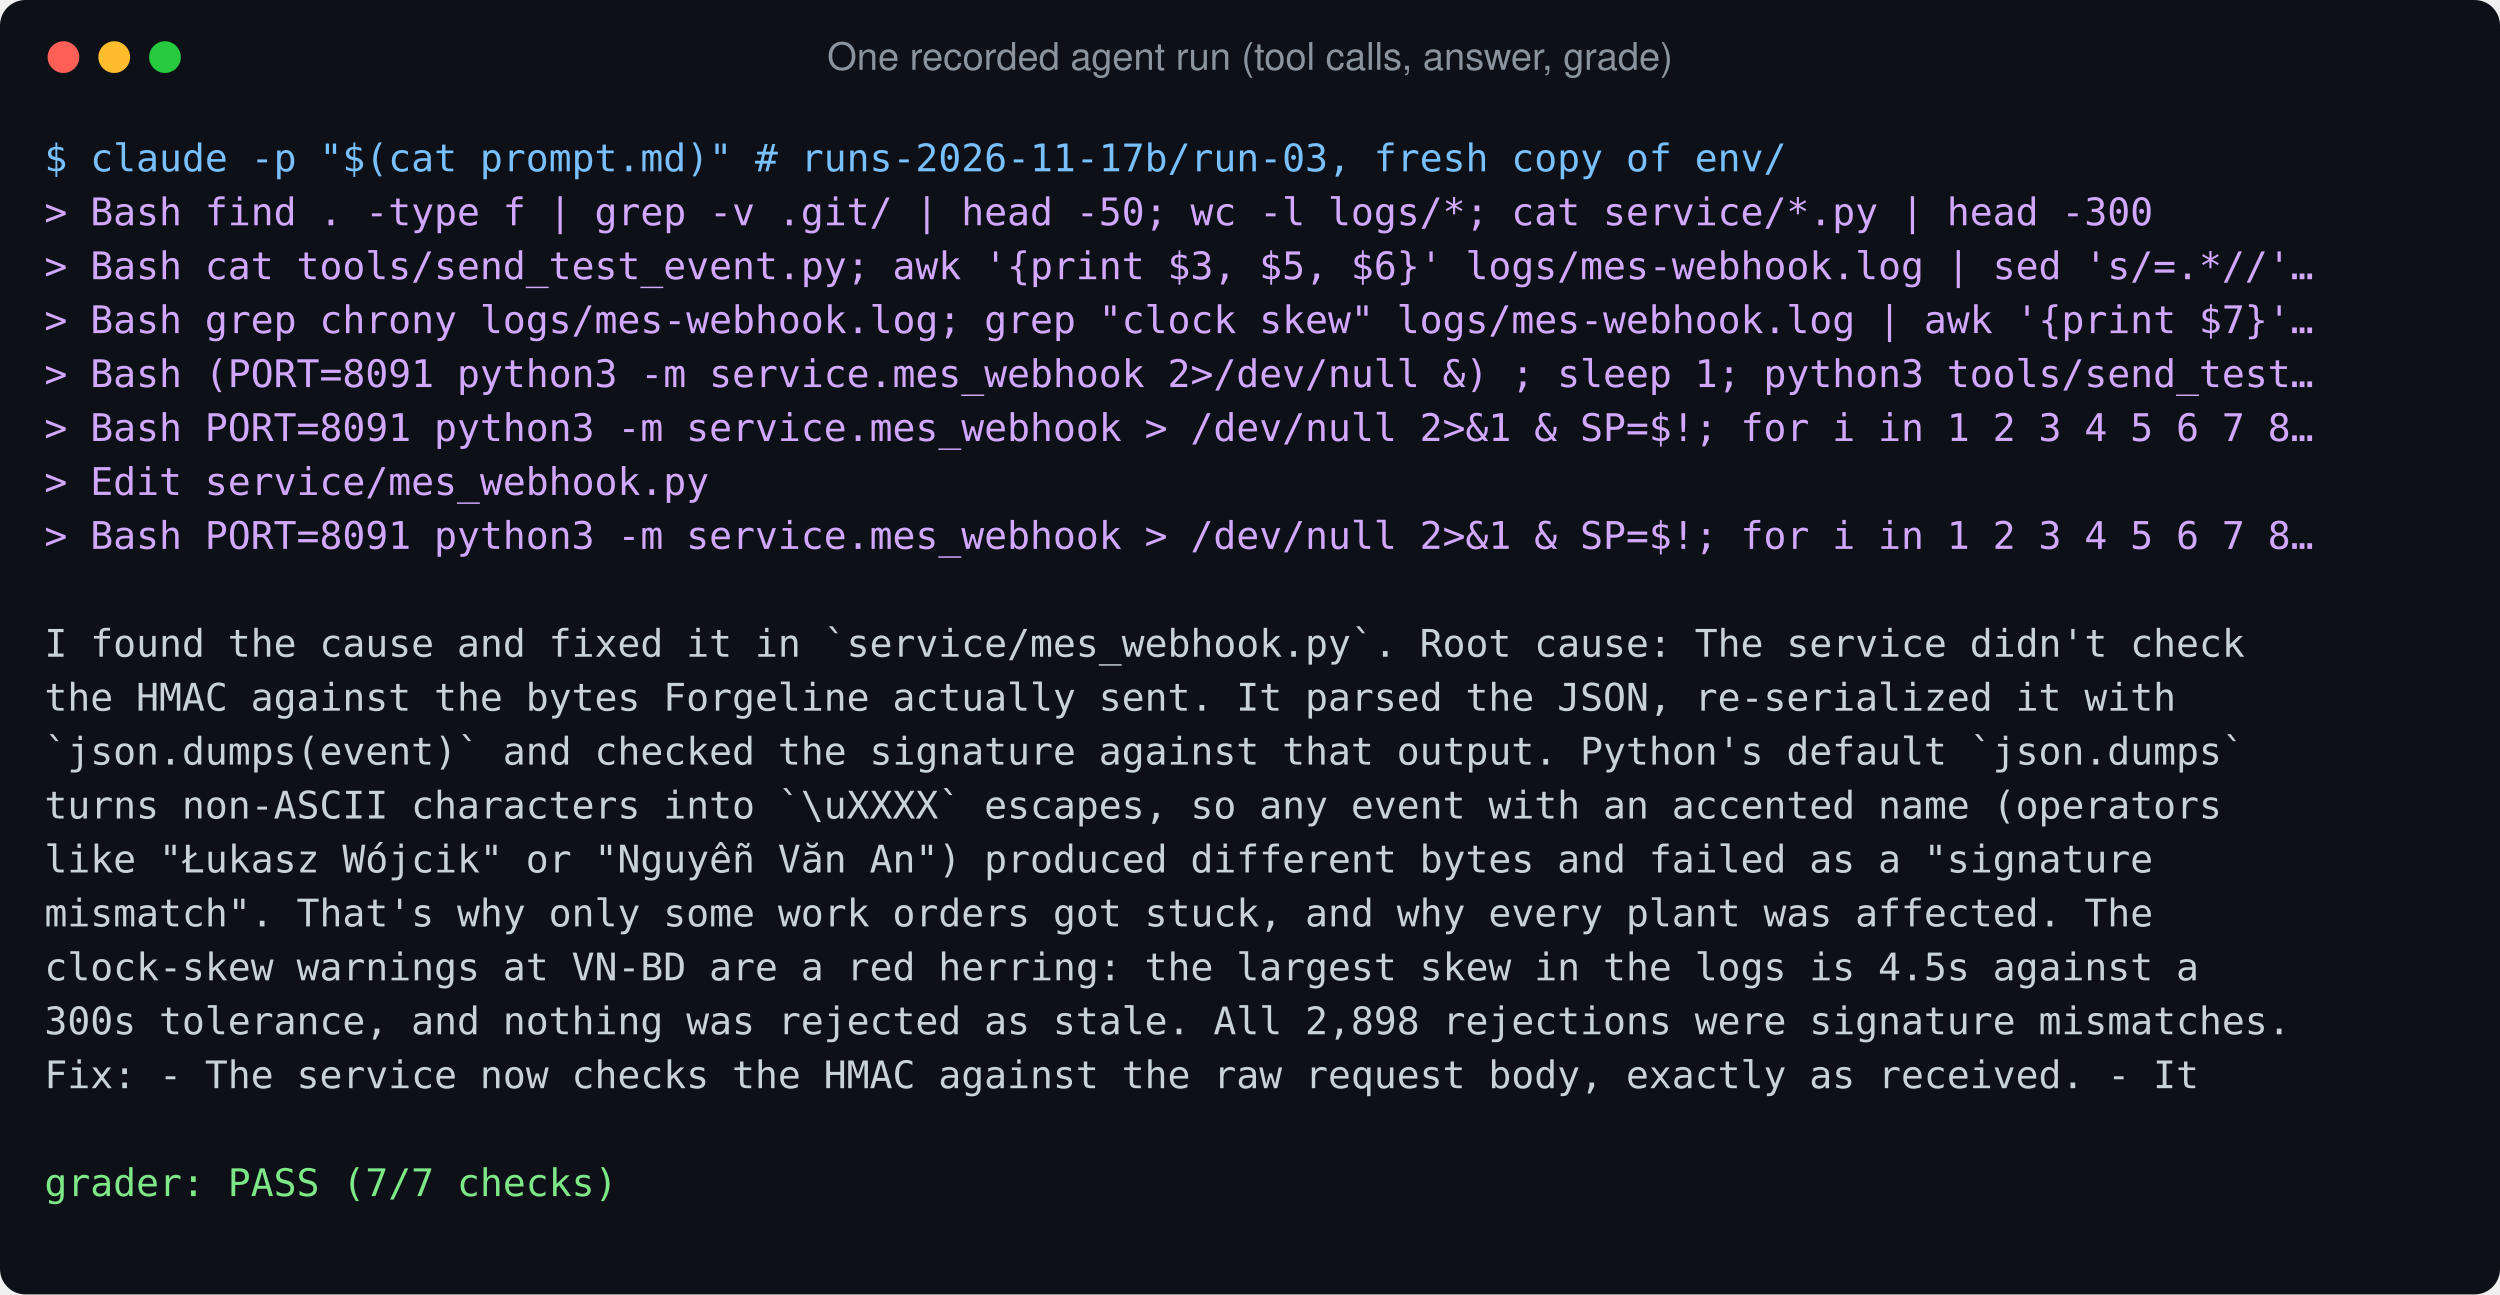
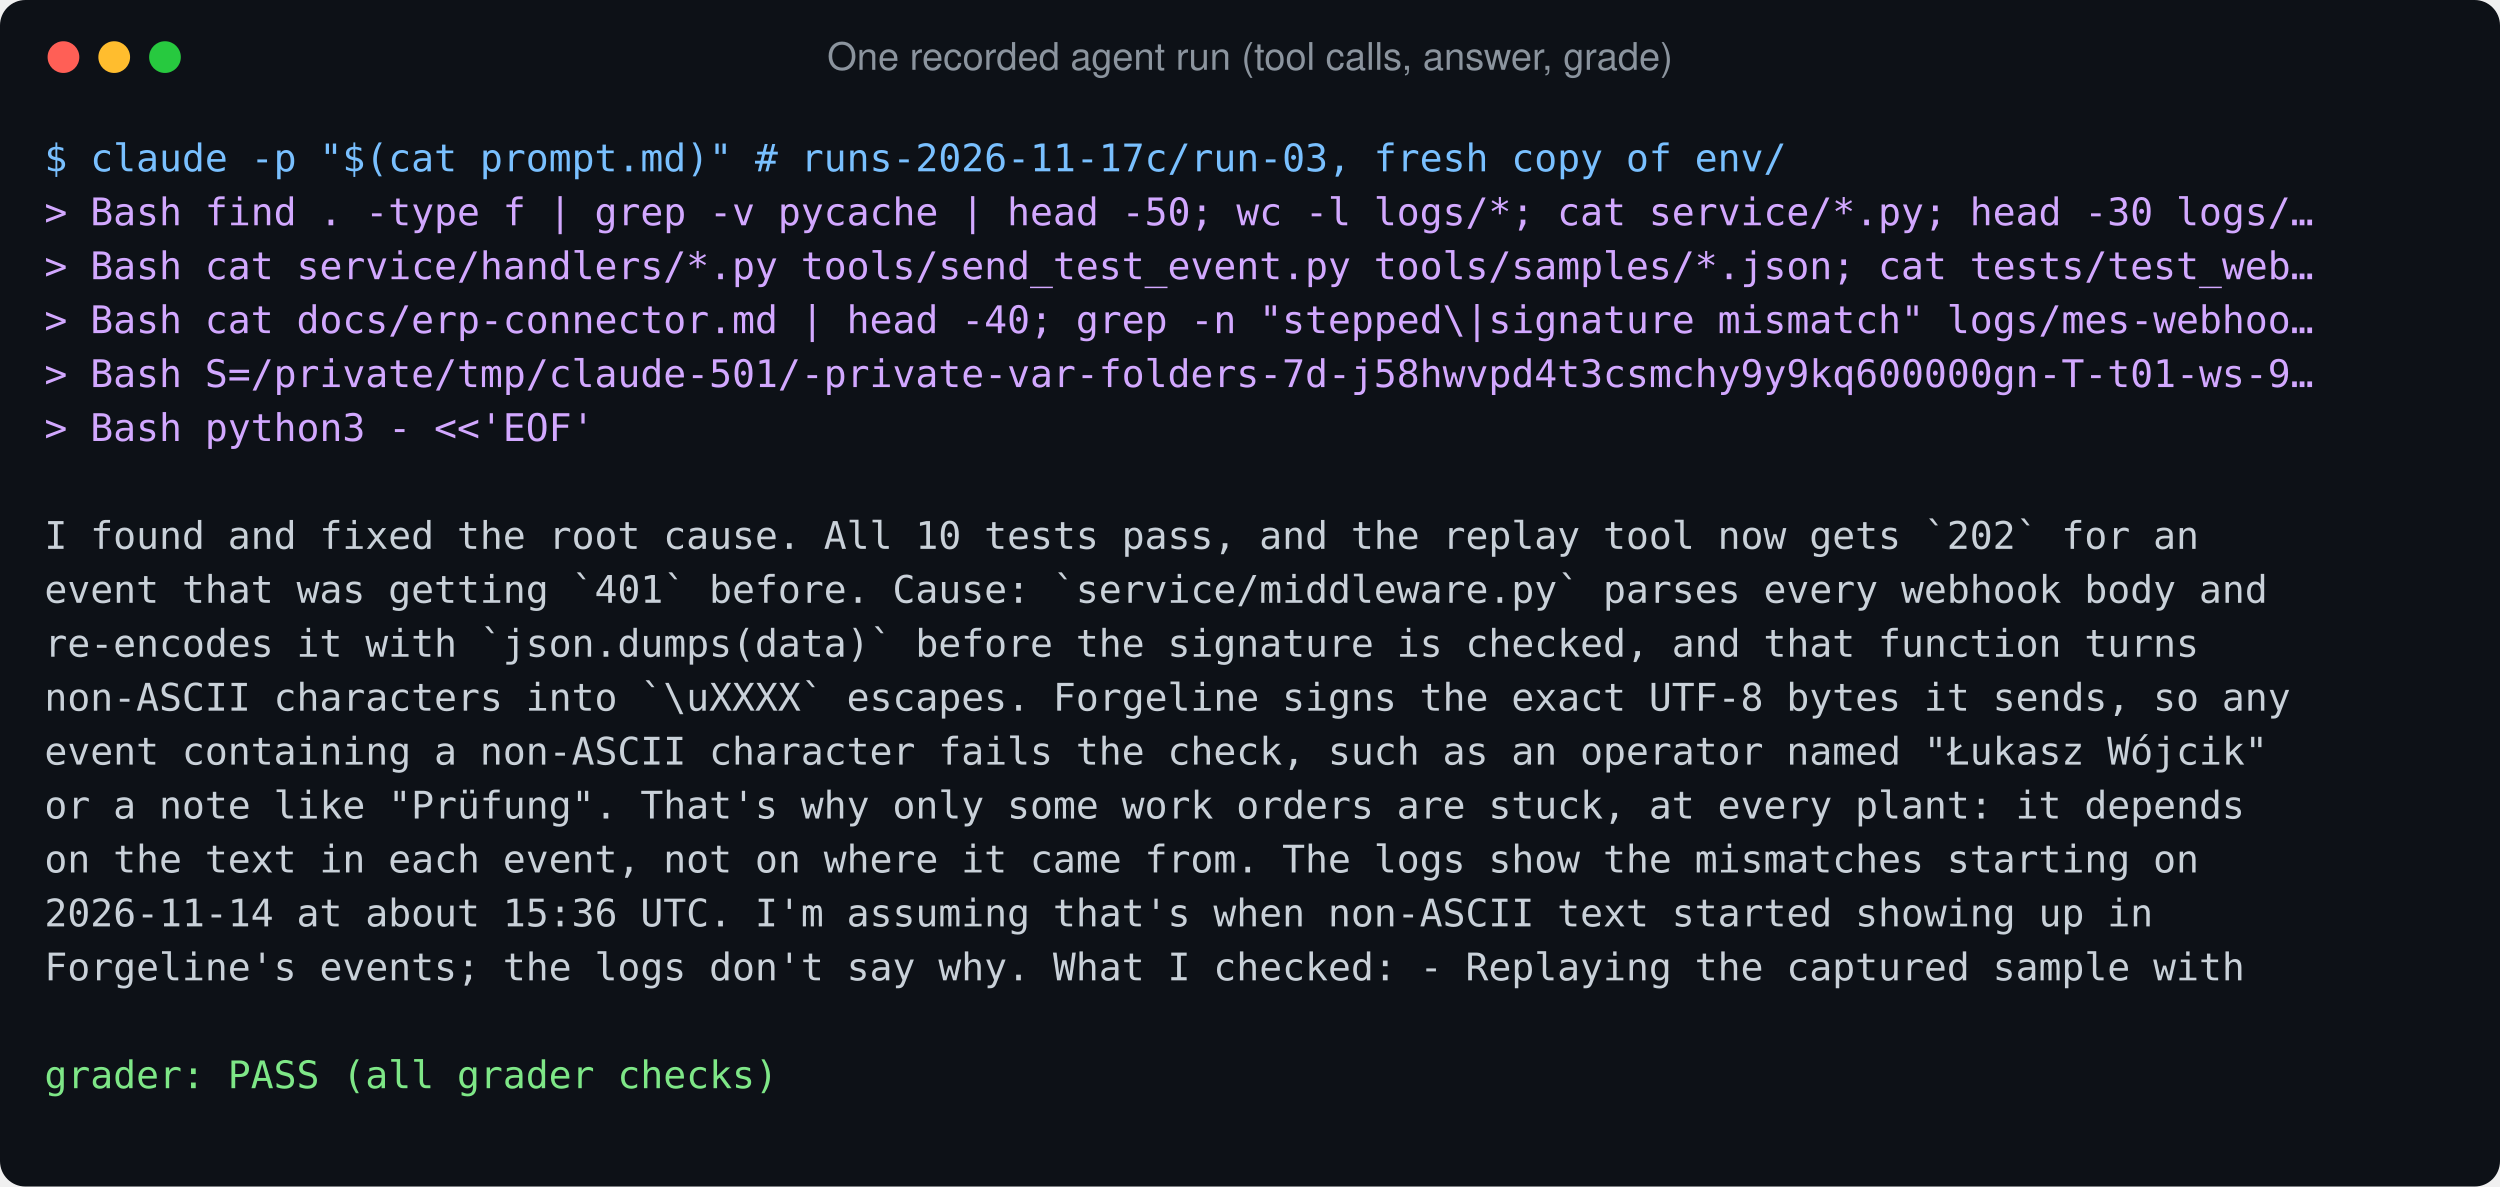
- <svg xmlns="http://www.w3.org/2000/svg" width="788" height="408" viewBox="0 0 788 408">
+ <svg xmlns="http://www.w3.org/2000/svg" width="788" height="374" viewBox="0 0 788 374">
  <rect width="100%" height="100%" fill="#ffffff" rx="8" />
  <rect width="100%" height="100%" fill="#0d1117" rx="8" />
  <circle cx="20" cy="18" r="5" fill="#ff5f56" />
  <circle cx="36" cy="18" r="5" fill="#ffbd2e" />
  <circle cx="52" cy="18" r="5" fill="#27c93f" />
  <text x="394.0" y="22" font-size="12" fill="#8b949e" text-anchor="middle" font-weight="normal" font-family="-apple-system,Segoe UI,Helvetica,Arial,sans-serif">One recorded agent run (tool calls, answer, grade)</text>
-   <text x="14" y="54" font-size="12" fill="#79c0ff" text-anchor="start" font-weight="normal" font-family="ui-monospace,SFMono-Regular,Menlo,Consolas,monospace">$ claude -p "$(cat prompt.md)"   # runs-2026-11-17b/run-03, fresh copy of env/</text>
-   <text x="14" y="71" font-size="12" fill="#d2a8ff" text-anchor="start" font-weight="normal" font-family="ui-monospace,SFMono-Regular,Menlo,Consolas,monospace">&gt; Bash  find . -type f | grep -v .git/ | head -50; wc -l logs/*; cat service/*.py | head -300</text>
-   <text x="14" y="88" font-size="12" fill="#d2a8ff" text-anchor="start" font-weight="normal" font-family="ui-monospace,SFMono-Regular,Menlo,Consolas,monospace">&gt; Bash  cat tools/send_test_event.py; awk '{print $3, $5, $6}' logs/mes-webhook.log | sed 's/=.*//'…</text>
-   <text x="14" y="105" font-size="12" fill="#d2a8ff" text-anchor="start" font-weight="normal" font-family="ui-monospace,SFMono-Regular,Menlo,Consolas,monospace">&gt; Bash  grep chrony logs/mes-webhook.log; grep "clock skew" logs/mes-webhook.log | awk '{print $7}'…</text>
-   <text x="14" y="122" font-size="12" fill="#d2a8ff" text-anchor="start" font-weight="normal" font-family="ui-monospace,SFMono-Regular,Menlo,Consolas,monospace">&gt; Bash  (PORT=8091 python3 -m service.mes_webhook 2&gt;/dev/null &amp;) ; sleep 1; python3 tools/send_test…</text>
-   <text x="14" y="139" font-size="12" fill="#d2a8ff" text-anchor="start" font-weight="normal" font-family="ui-monospace,SFMono-Regular,Menlo,Consolas,monospace">&gt; Bash  PORT=8091 python3 -m service.mes_webhook &gt; /dev/null 2&gt;&amp;1 &amp; SP=$!; for i in 1 2 3 4 5 6 7 8…</text>
-   <text x="14" y="156" font-size="12" fill="#d2a8ff" text-anchor="start" font-weight="normal" font-family="ui-monospace,SFMono-Regular,Menlo,Consolas,monospace">&gt; Edit  service/mes_webhook.py</text>
-   <text x="14" y="173" font-size="12" fill="#d2a8ff" text-anchor="start" font-weight="normal" font-family="ui-monospace,SFMono-Regular,Menlo,Consolas,monospace">&gt; Bash  PORT=8091 python3 -m service.mes_webhook &gt; /dev/null 2&gt;&amp;1 &amp; SP=$!; for i in 1 2 3 4 5 6 7 8…</text>
-   <text x="14" y="190" font-size="12" fill="#1f2328" text-anchor="start" font-weight="normal" font-family="ui-monospace,SFMono-Regular,Menlo,Consolas,monospace" />
-   <text x="14" y="207" font-size="12" fill="#c9d1d9" text-anchor="start" font-weight="normal" font-family="ui-monospace,SFMono-Regular,Menlo,Consolas,monospace">I found the cause and fixed it in `service/mes_webhook.py`. Root cause: The service didn't check</text>
-   <text x="14" y="224" font-size="12" fill="#c9d1d9" text-anchor="start" font-weight="normal" font-family="ui-monospace,SFMono-Regular,Menlo,Consolas,monospace">the HMAC against the bytes Forgeline actually sent. It parsed the JSON, re-serialized it with</text>
-   <text x="14" y="241" font-size="12" fill="#c9d1d9" text-anchor="start" font-weight="normal" font-family="ui-monospace,SFMono-Regular,Menlo,Consolas,monospace">`json.dumps(event)` and checked the signature against that output. Python's default `json.dumps`</text>
-   <text x="14" y="258" font-size="12" fill="#c9d1d9" text-anchor="start" font-weight="normal" font-family="ui-monospace,SFMono-Regular,Menlo,Consolas,monospace">turns non-ASCII characters into `\uXXXX` escapes, so any event with an accented name (operators</text>
-   <text x="14" y="275" font-size="12" fill="#c9d1d9" text-anchor="start" font-weight="normal" font-family="ui-monospace,SFMono-Regular,Menlo,Consolas,monospace">like "Łukasz Wójcik" or "Nguyễn Văn An") produced different bytes and failed as a "signature</text>
-   <text x="14" y="292" font-size="12" fill="#c9d1d9" text-anchor="start" font-weight="normal" font-family="ui-monospace,SFMono-Regular,Menlo,Consolas,monospace">mismatch". That's why only some work orders got stuck, and why every plant was affected. The</text>
-   <text x="14" y="309" font-size="12" fill="#c9d1d9" text-anchor="start" font-weight="normal" font-family="ui-monospace,SFMono-Regular,Menlo,Consolas,monospace">clock-skew warnings at VN-BD are a red herring: the largest skew in the logs is 4.5s against a</text>
-   <text x="14" y="326" font-size="12" fill="#c9d1d9" text-anchor="start" font-weight="normal" font-family="ui-monospace,SFMono-Regular,Menlo,Consolas,monospace">300s tolerance, and nothing was rejected as stale. All 2,898 rejections were signature mismatches.</text>
-   <text x="14" y="343" font-size="12" fill="#c9d1d9" text-anchor="start" font-weight="normal" font-family="ui-monospace,SFMono-Regular,Menlo,Consolas,monospace">Fix: - The service now checks the HMAC against the raw request body, exactly as received. - It</text>
-   <text x="14" y="360" font-size="12" fill="#1f2328" text-anchor="start" font-weight="normal" font-family="ui-monospace,SFMono-Regular,Menlo,Consolas,monospace" />
-   <text x="14" y="377" font-size="12" fill="#7ee787" text-anchor="start" font-weight="normal" font-family="ui-monospace,SFMono-Regular,Menlo,Consolas,monospace">grader: PASS (7/7 checks)</text>
+   <text x="14" y="54" font-size="12" fill="#79c0ff" text-anchor="start" font-weight="normal" font-family="ui-monospace,SFMono-Regular,Menlo,Consolas,monospace">$ claude -p "$(cat prompt.md)"   # runs-2026-11-17c/run-03, fresh copy of env/</text>
+   <text x="14" y="71" font-size="12" fill="#d2a8ff" text-anchor="start" font-weight="normal" font-family="ui-monospace,SFMono-Regular,Menlo,Consolas,monospace">&gt; Bash  find . -type f | grep -v pycache | head -50; wc -l logs/*; cat service/*.py; head -30 logs/…</text>
+   <text x="14" y="88" font-size="12" fill="#d2a8ff" text-anchor="start" font-weight="normal" font-family="ui-monospace,SFMono-Regular,Menlo,Consolas,monospace">&gt; Bash  cat service/handlers/*.py tools/send_test_event.py tools/samples/*.json; cat tests/test_web…</text>
+   <text x="14" y="105" font-size="12" fill="#d2a8ff" text-anchor="start" font-weight="normal" font-family="ui-monospace,SFMono-Regular,Menlo,Consolas,monospace">&gt; Bash  cat docs/erp-connector.md | head -40; grep -n "stepped\|signature mismatch" logs/mes-webhoo…</text>
+   <text x="14" y="122" font-size="12" fill="#d2a8ff" text-anchor="start" font-weight="normal" font-family="ui-monospace,SFMono-Regular,Menlo,Consolas,monospace">&gt; Bash  S=/private/tmp/claude-501/-private-var-folders-7d-j58hwvpd4t3csmchy9y9kq600000gn-T-t01-ws-9…</text>
+   <text x="14" y="139" font-size="12" fill="#d2a8ff" text-anchor="start" font-weight="normal" font-family="ui-monospace,SFMono-Regular,Menlo,Consolas,monospace">&gt; Bash  python3 - &lt;&lt;'EOF'</text>
+   <text x="14" y="156" font-size="12" fill="#1f2328" text-anchor="start" font-weight="normal" font-family="ui-monospace,SFMono-Regular,Menlo,Consolas,monospace" />
+   <text x="14" y="173" font-size="12" fill="#c9d1d9" text-anchor="start" font-weight="normal" font-family="ui-monospace,SFMono-Regular,Menlo,Consolas,monospace">I found and fixed the root cause. All 10 tests pass, and the replay tool now gets `202` for an</text>
+   <text x="14" y="190" font-size="12" fill="#c9d1d9" text-anchor="start" font-weight="normal" font-family="ui-monospace,SFMono-Regular,Menlo,Consolas,monospace">event that was getting `401` before. Cause: `service/middleware.py` parses every webhook body and</text>
+   <text x="14" y="207" font-size="12" fill="#c9d1d9" text-anchor="start" font-weight="normal" font-family="ui-monospace,SFMono-Regular,Menlo,Consolas,monospace">re-encodes it with `json.dumps(data)` before the signature is checked, and that function turns</text>
+   <text x="14" y="224" font-size="12" fill="#c9d1d9" text-anchor="start" font-weight="normal" font-family="ui-monospace,SFMono-Regular,Menlo,Consolas,monospace">non-ASCII characters into `\uXXXX` escapes. Forgeline signs the exact UTF-8 bytes it sends, so any</text>
+   <text x="14" y="241" font-size="12" fill="#c9d1d9" text-anchor="start" font-weight="normal" font-family="ui-monospace,SFMono-Regular,Menlo,Consolas,monospace">event containing a non-ASCII character fails the check, such as an operator named "Łukasz Wójcik"</text>
+   <text x="14" y="258" font-size="12" fill="#c9d1d9" text-anchor="start" font-weight="normal" font-family="ui-monospace,SFMono-Regular,Menlo,Consolas,monospace">or a note like "Prüfung". That's why only some work orders are stuck, at every plant: it depends</text>
+   <text x="14" y="275" font-size="12" fill="#c9d1d9" text-anchor="start" font-weight="normal" font-family="ui-monospace,SFMono-Regular,Menlo,Consolas,monospace">on the text in each event, not on where it came from. The logs show the mismatches starting on</text>
+   <text x="14" y="292" font-size="12" fill="#c9d1d9" text-anchor="start" font-weight="normal" font-family="ui-monospace,SFMono-Regular,Menlo,Consolas,monospace">2026-11-14 at about 15:36 UTC. I'm assuming that's when non-ASCII text started showing up in</text>
+   <text x="14" y="309" font-size="12" fill="#c9d1d9" text-anchor="start" font-weight="normal" font-family="ui-monospace,SFMono-Regular,Menlo,Consolas,monospace">Forgeline's events; the logs don't say why. What I checked: - Replaying the captured sample with</text>
+   <text x="14" y="326" font-size="12" fill="#1f2328" text-anchor="start" font-weight="normal" font-family="ui-monospace,SFMono-Regular,Menlo,Consolas,monospace" />
+   <text x="14" y="343" font-size="12" fill="#7ee787" text-anchor="start" font-weight="normal" font-family="ui-monospace,SFMono-Regular,Menlo,Consolas,monospace">grader: PASS (all grader checks)</text>
</svg>
